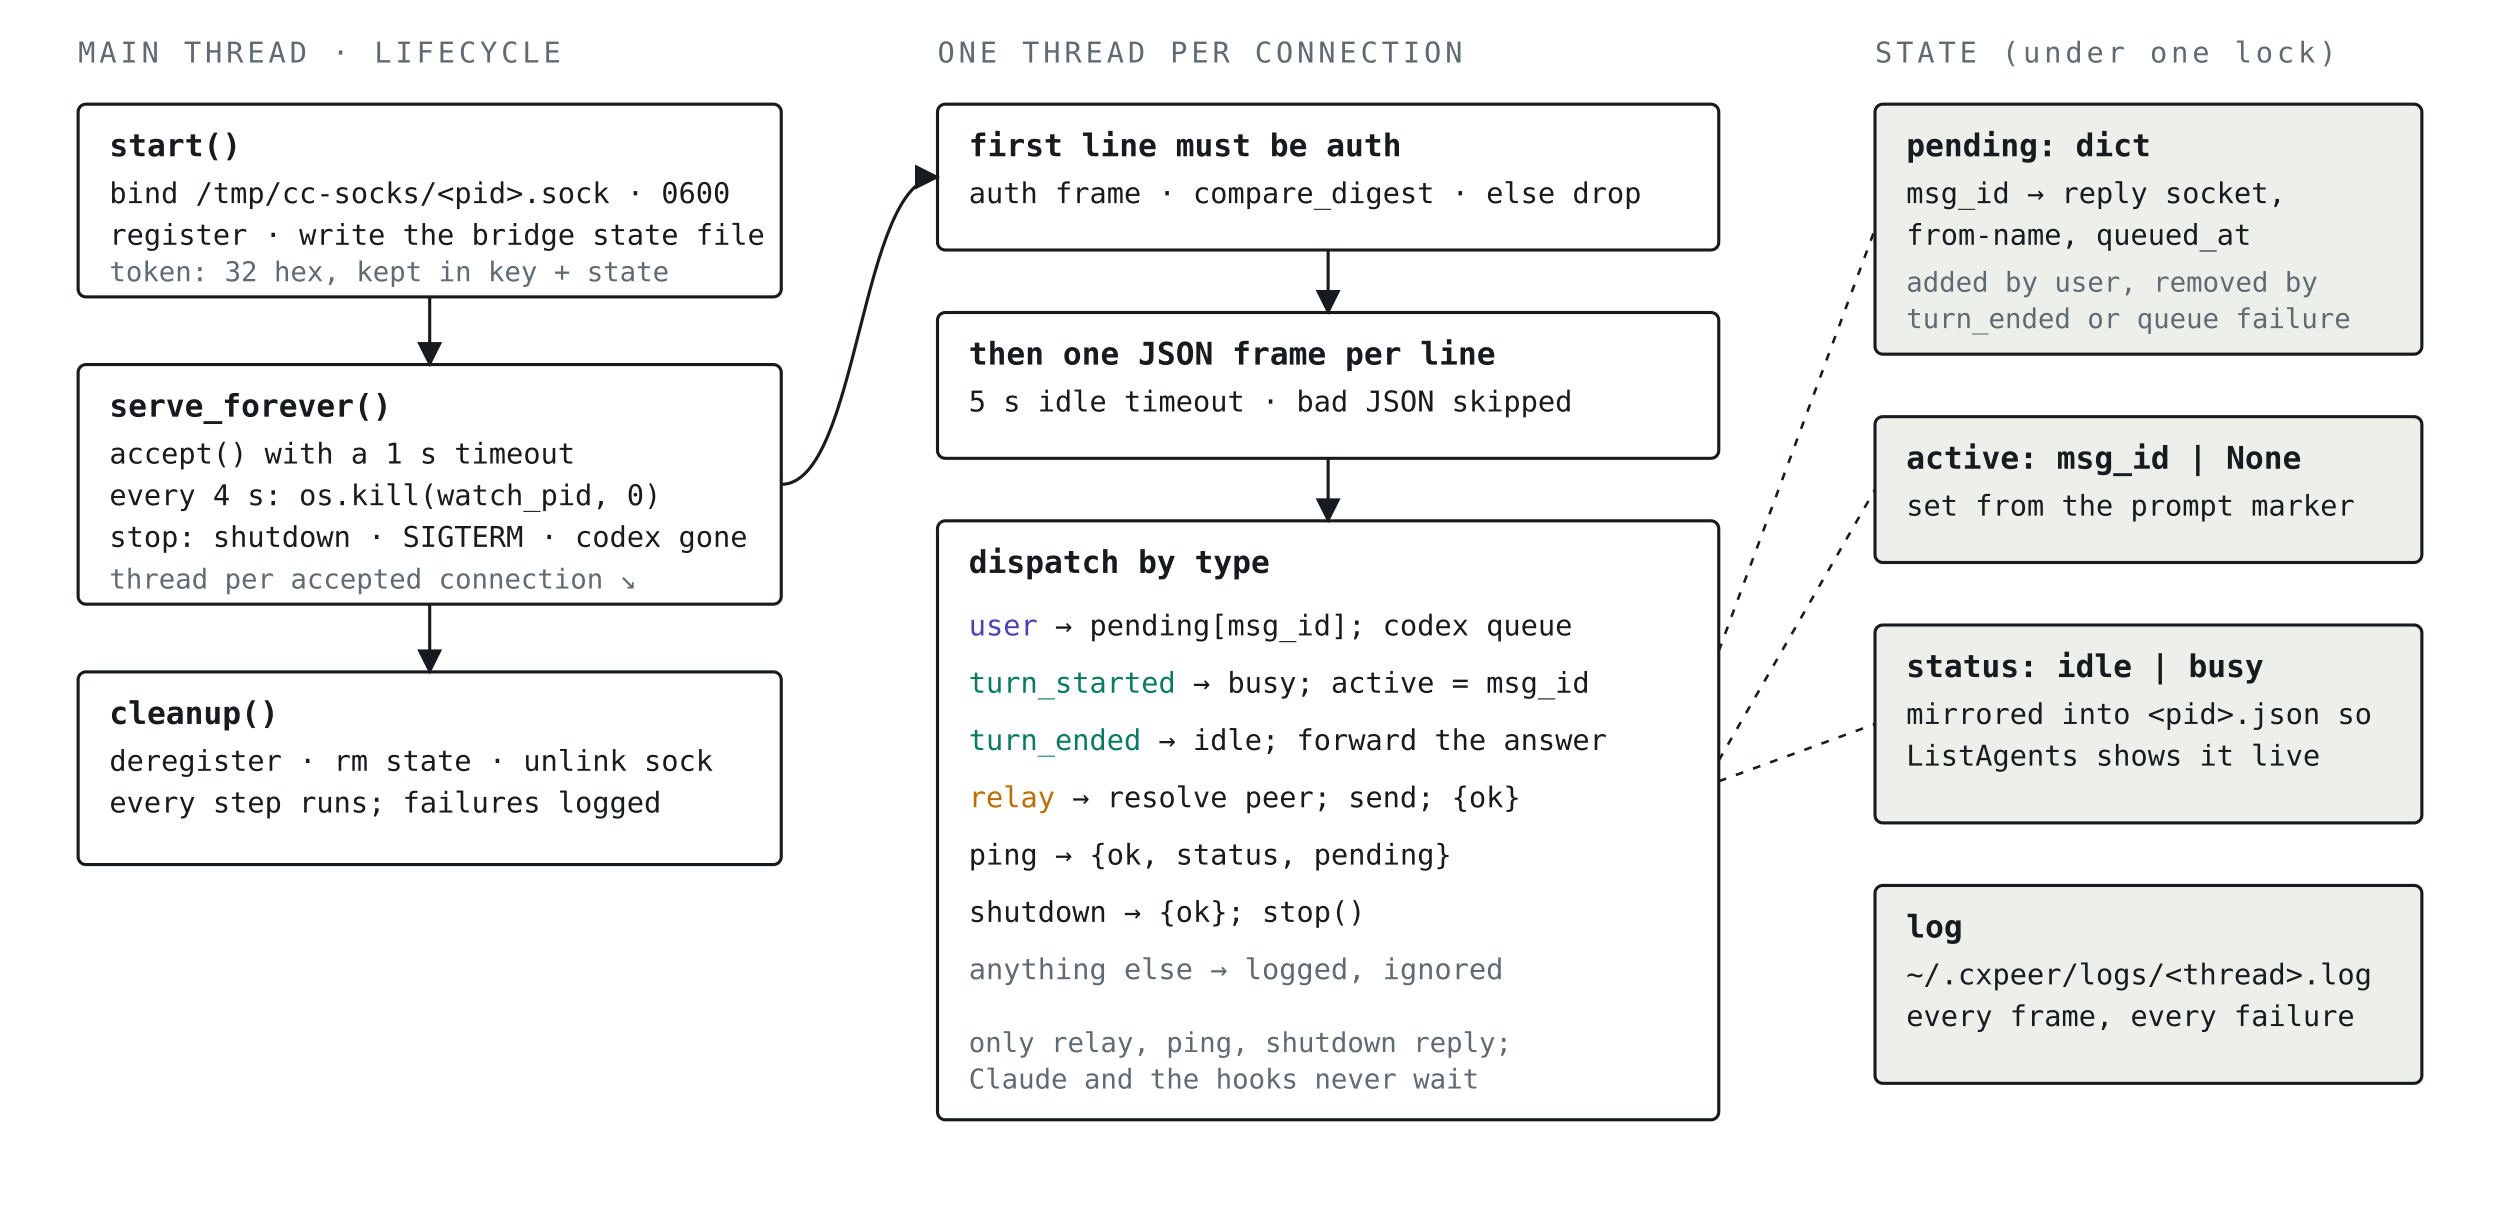
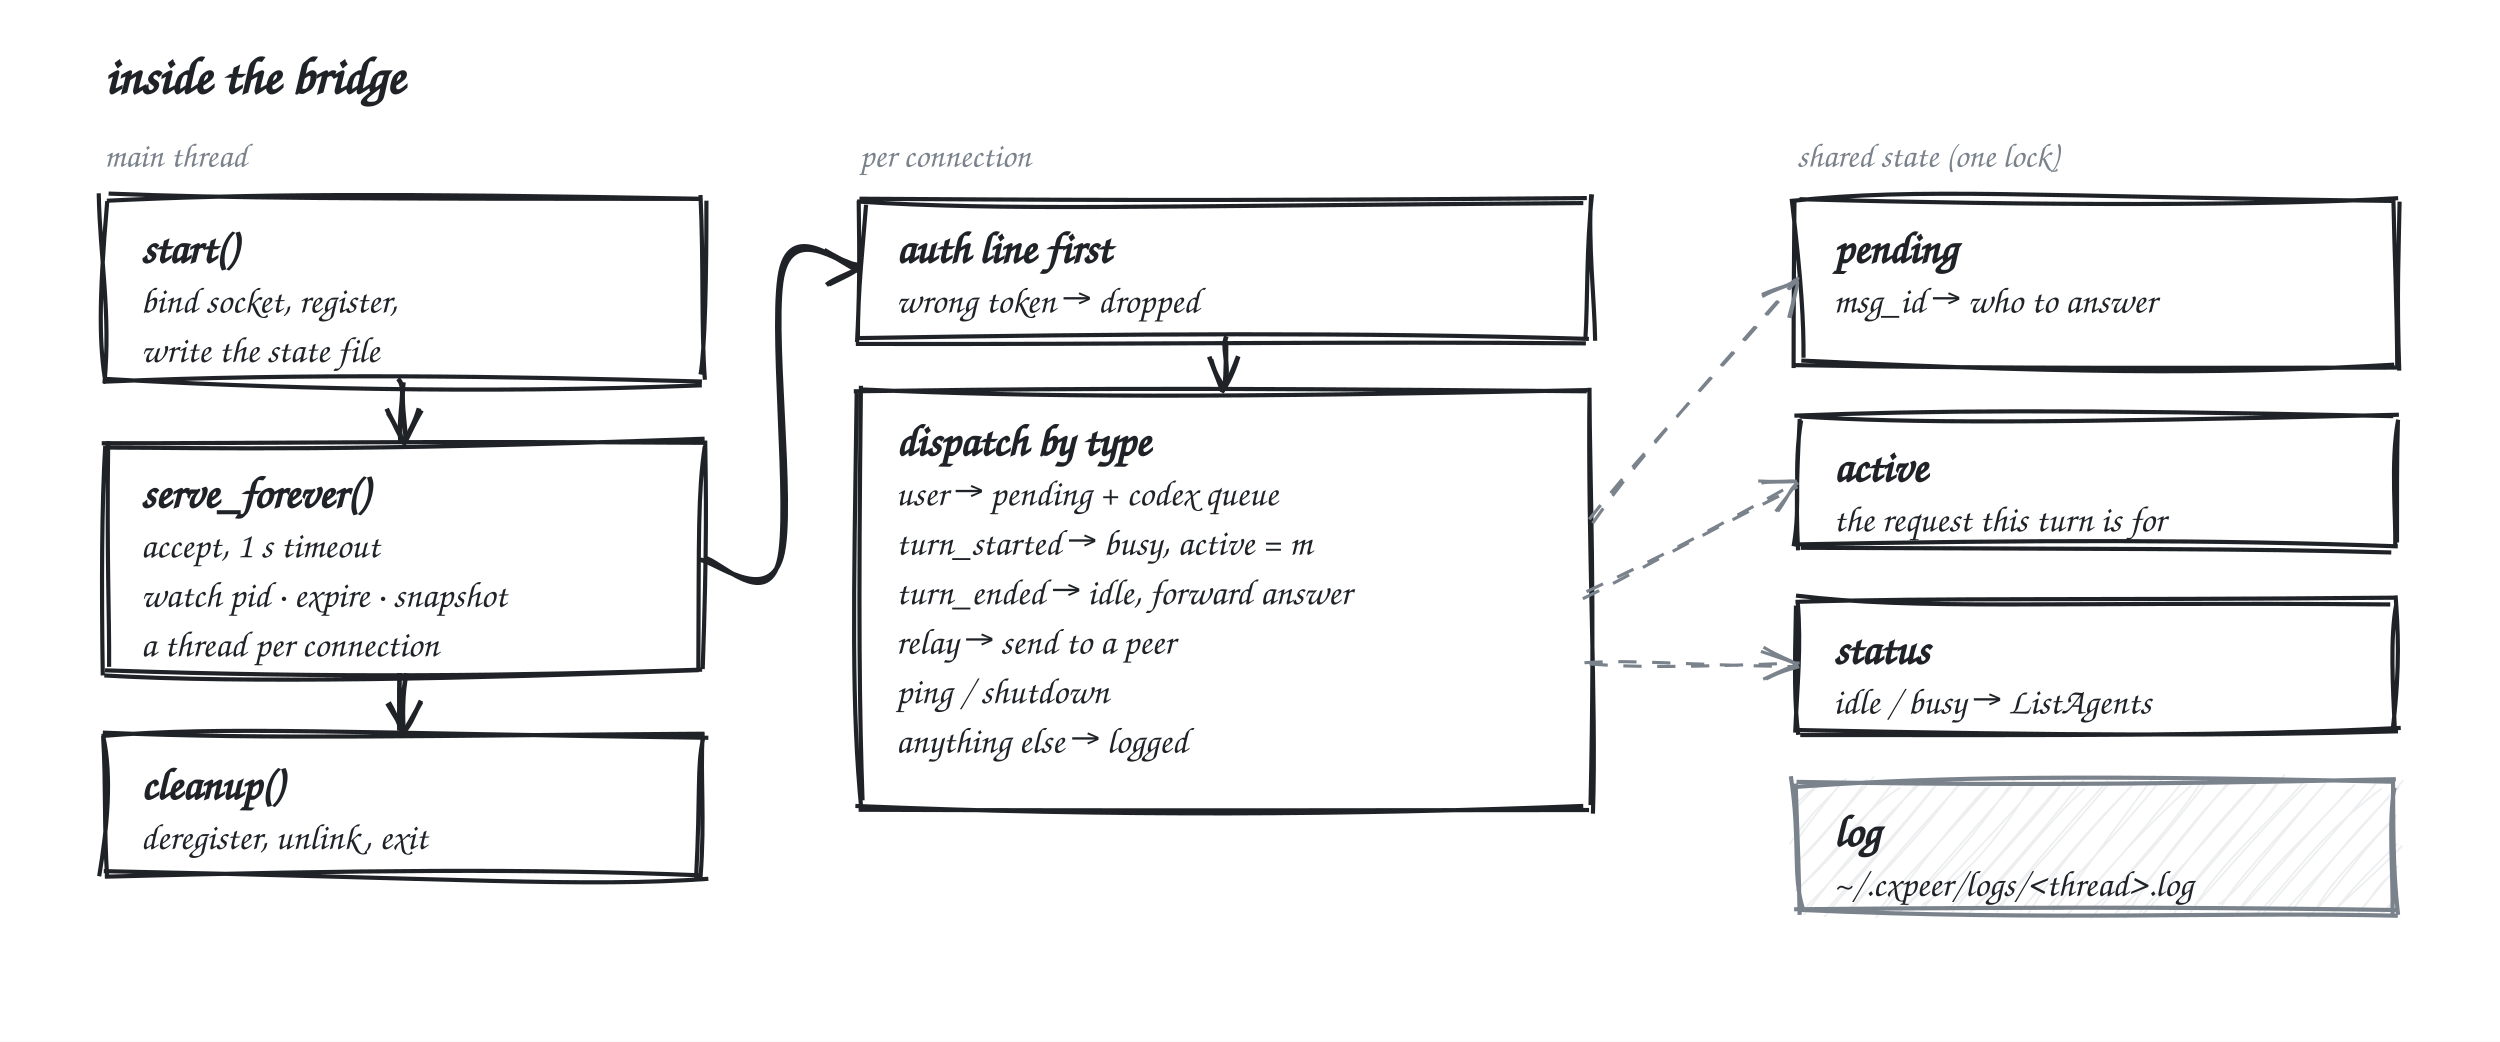
- <svg xmlns="http://www.w3.org/2000/svg" width="960" height="470" color="#171B1F" viewBox="0 0 960 470" role="img" aria-label="Bridge internals: the lifecycle thread binds the socket, registers, and runs the accept loop; each connection gets a thread that checks the auth line and dispatches frames to handlers; handlers read and write the pending table, the active pointer, and the registry status.">
-   <defs>
-     <marker id="ba" viewBox="0 0 10 10" refX="9" refY="5" markerWidth="8" markerHeight="8" orient="auto-start-reverse">
-       <path d="M0 0L10 5L0 10z" fill="currentColor" />
-     </marker>
-     <marker id="bx" viewBox="0 0 10 10" refX="9" refY="5" markerWidth="8" markerHeight="8" orient="auto-start-reverse">
-       <path d="M0 0L10 5L0 10z" fill="#0B7A63" />
-     </marker>
-     <marker id="bf" viewBox="0 0 10 10" refX="9" refY="5" markerWidth="8" markerHeight="8" orient="auto-start-reverse">
-       <path d="M0 0L10 5L0 10z" fill="#B86E00" />
-     </marker>
-   </defs>
-   <rect x="0" y="0" width="960" height="470" fill="#FFFFFF" />
-   <g font-family="JetBrains Mono, SFMono-Regular, Menlo, Consolas, monospace" font-size="12" fill="currentColor">
-     <text x="30" y="24" font-size="11" letter-spacing="1.5" fill="#5F6A73">MAIN THREAD · LIFECYCLE</text>
-     <text x="360" y="24" font-size="11" letter-spacing="1.5" fill="#5F6A73">ONE THREAD PER CONNECTION</text>
-     <text x="720" y="24" font-size="11" letter-spacing="1.5" fill="#5F6A73">STATE (under one lock)</text>
-     <g stroke="currentColor" stroke-width="1.2" fill="#FFFFFF">
-       <rect x="30" y="40" width="270" height="74" rx="3" />
-       <rect x="30" y="140" width="270" height="92" rx="3" />
-       <rect x="30" y="258" width="270" height="74" rx="3" />
-     </g>
-     <text x="42" y="60" font-weight="600">start()</text>
-     <text x="42" y="78" font-size="11">bind /tmp/cc-socks/&lt;pid&gt;.sock · 0600</text>
-     <text x="42" y="94" font-size="11">register · write the bridge state file</text>
-     <text x="42" y="108" font-size="10.5" fill="#5F6A73">token: 32 hex, kept in key + state</text>
-     <text x="42" y="160" font-weight="600">serve_forever()</text>
-     <text x="42" y="178" font-size="11">accept() with a 1 s timeout</text>
-     <text x="42" y="194" font-size="11">every 4 s: os.kill(watch_pid, 0)</text>
-     <text x="42" y="210" font-size="11">stop: shutdown · SIGTERM · codex gone</text>
-     <text x="42" y="226" font-size="10.5" fill="#5F6A73">thread per accepted connection ↘</text>
-     <text x="42" y="278" font-weight="600">cleanup()</text>
-     <text x="42" y="296" font-size="11">deregister · rm state · unlink sock</text>
-     <text x="42" y="312" font-size="11">every step runs; failures logged</text>
-     <path d="M165 114 L165 140" stroke="currentColor" stroke-width="1.2" marker-end="url(#ba)" fill="none" />
-     <path d="M165 232 L165 258" stroke="currentColor" stroke-width="1.2" marker-end="url(#ba)" fill="none" />
-     <g stroke="currentColor" stroke-width="1.2" fill="#FFFFFF">
-       <rect x="360" y="40" width="300" height="56" rx="3" />
-       <rect x="360" y="120" width="300" height="56" rx="3" />
-       <rect x="360" y="200" width="300" height="230" rx="3" />
-     </g>
-     <text x="372" y="60" font-weight="600">first line must be auth</text>
-     <text x="372" y="78" font-size="11">auth frame · compare_digest · else drop</text>
-     <text x="372" y="140" font-weight="600">then one JSON frame per line</text>
-     <text x="372" y="158" font-size="11">5 s idle timeout · bad JSON skipped</text>
-     <text x="372" y="220" font-weight="600">dispatch by type</text>
-     <text x="372" y="244" font-size="11">
-       <tspan fill="#4A43B5">user</tspan> → pending[msg_id]; codex queue</text>
-     <text x="372" y="266" font-size="11">
-       <tspan fill="#0B7A63">turn_started</tspan> → busy; active = msg_id</text>
-     <text x="372" y="288" font-size="11">
-       <tspan fill="#0B7A63">turn_ended</tspan> → idle; forward the answer</text>
-     <text x="372" y="310" font-size="11">
-       <tspan fill="#B86E00">relay</tspan> → resolve peer; send; {ok}</text>
-     <text x="372" y="332" font-size="11">ping → {ok, status, pending}</text>
-     <text x="372" y="354" font-size="11">shutdown → {ok}; stop()</text>
-     <text x="372" y="376" font-size="11" fill="#5F6A73">anything else → logged, ignored</text>
-     <text x="372" y="404" font-size="10.5" fill="#5F6A73">only relay, ping, shutdown reply;</text>
-     <text x="372" y="418" font-size="10.5" fill="#5F6A73">Claude and the hooks never wait</text>
-     <path d="M510 96 L510 120" stroke="currentColor" stroke-width="1.2" marker-end="url(#ba)" fill="none" />
-     <path d="M510 176 L510 200" stroke="currentColor" stroke-width="1.2" marker-end="url(#ba)" fill="none" />
-     <path d="M300 186 C 330 186, 330 68, 360 68" stroke="currentColor" stroke-width="1.2" marker-end="url(#ba)" fill="none" />
-     <g stroke="currentColor" stroke-width="1.2" fill="#EDF0EA">
-       <rect x="720" y="40" width="210" height="96" rx="3" />
-       <rect x="720" y="160" width="210" height="56" rx="3" />
-       <rect x="720" y="240" width="210" height="76" rx="3" />
-       <rect x="720" y="340" width="210" height="76" rx="3" />
-     </g>
-     <text x="732" y="60" font-weight="600">pending: dict</text>
-     <text x="732" y="78" font-size="11">msg_id → reply socket,</text>
-     <text x="732" y="94" font-size="11">          from-name, queued_at</text>
-     <text x="732" y="112" font-size="10.5" fill="#5F6A73">added by user, removed by</text>
-     <text x="732" y="126" font-size="10.5" fill="#5F6A73">turn_ended or queue failure</text>
-     <text x="732" y="180" font-weight="600">active: msg_id | None</text>
-     <text x="732" y="198" font-size="11">set from the prompt marker</text>
-     <text x="732" y="260" font-weight="600">status: idle | busy</text>
-     <text x="732" y="278" font-size="11">mirrored into &lt;pid&gt;.json so</text>
-     <text x="732" y="294" font-size="11">ListAgents shows it live</text>
-     <text x="732" y="360" font-weight="600">log</text>
-     <text x="732" y="378" font-size="11">~/.cxpeer/logs/&lt;thread&gt;.log</text>
-     <text x="732" y="394" font-size="11">every frame, every failure</text>
-     <path d="M660 250 L720 88" stroke="currentColor" stroke-width="1" stroke-dasharray="3 4" fill="none" />
-     <path d="M660 292 L720 188" stroke="currentColor" stroke-width="1" stroke-dasharray="3 4" fill="none" />
-     <path d="M660 300 L720 278" stroke="currentColor" stroke-width="1" stroke-dasharray="3 4" fill="none" />
+ <svg xmlns="http://www.w3.org/2000/svg" viewBox="0 0 960 400" width="960" height="400">
+   <rect x="0" y="0" width="960" height="400" fill="#fff" />
+   <text x="40" y="36" font-size="20" font-weight="700" fill="#1f2328" text-anchor="start" font-family="Kalam, cursive">inside the bridge</text>
+   <text x="40" y="64" font-size="13" font-weight="400" fill="#7a828c" text-anchor="start" font-family="Kalam, cursive">main thread</text>
+   <g>
+     <path d="M41.702 74.337 C86.586 76.13, 134.211 76.337, 269.132 76.376 M41.029 77.084 C95.013 74.467, 149.171 74.15, 269.543 76.334 M271.265 77.059 C271.297 105.623, 270.746 133.685, 269.014 143.812 M268.984 74.891 C270.243 101.419, 269.205 125.75, 270.666 145.825 M269.501 147.966 C183.557 151.371, 100.459 149.016, 40.239 145.478 M269.551 146.499 C191.791 144.437, 116.781 143.264, 40.391 146.548 M40.103 147.265 C42.637 120.02, 38.358 99.086, 37.914 74.226 M40.557 147.373 C38.276 133.029, 37.669 117.932, 41.187 77.216" stroke="#1f2328" stroke-width="1.6" fill="none" />
+   </g>
+   <text x="54" y="101" font-size="17" font-weight="700" fill="#1f2328" text-anchor="start" font-family="Kalam, cursive">start()</text>
+   <text x="54" y="120" font-size="14" font-weight="400" fill="#1f2328" text-anchor="start" font-family="Kalam, cursive">bind socket, register,</text>
+   <text x="54" y="139" font-size="14" font-weight="400" fill="#1f2328" text-anchor="start" font-family="Kalam, cursive">write the state file</text>
+   <g>
+     <path d="M40.342 171.864 C83.826 171.971, 131.166 173.495, 270.567 168.463 M39.067 170.208 C99.257 170.267, 157.906 169.272, 270.042 170.04 M270.617 171.41 C267.996 189.551, 268.413 204.6, 268.161 257.395 M270.801 169.172 C271.111 190.376, 271.507 207.911, 269.836 256.918 M268.374 257.332 C178.799 260.723, 93.626 262.481, 40.045 259.378 M269.618 257.138 C198.416 259.526, 127.618 260.41, 40.318 257.408 M41.894 256.071 C42.047 236.253, 40.942 215.683, 41.542 169.338 M39.462 259.37 C38.954 224.677, 39.056 193.997, 40.404 171.199" stroke="#1f2328" stroke-width="1.6" fill="none" />
+   </g>
+   <text x="54" y="195" font-size="17" font-weight="700" fill="#1f2328" text-anchor="start" font-family="Kalam, cursive">serve_forever()</text>
+   <text x="54" y="214" font-size="14" font-weight="400" fill="#1f2328" text-anchor="start" font-family="Kalam, cursive">accept, 1 s timeout</text>
+   <text x="54" y="233" font-size="14" font-weight="400" fill="#1f2328" text-anchor="start" font-family="Kalam, cursive">watch pid · expire · snapshot</text>
+   <text x="54" y="252" font-size="14" font-weight="400" fill="#1f2328" text-anchor="start" font-family="Kalam, cursive">a thread per connection</text>
+   <g>
+     <path d="M38.982 282.631 C85.827 278.697, 132.882 281.537, 272.003 283.309 M39.485 281.333 C103.5 284.067, 166.641 282.395, 270.542 281.746 M269.968 283.76 C267.598 294.277, 268.984 304.711, 267.308 336.978 M269.818 281.453 C268.896 298.76, 270.724 313.725, 269.005 336.811 M272.007 337.458 C224.8 340.835, 174.033 337.187, 39.85 334.518 M269.685 336.156 C205.042 333.5, 138.456 334.06, 40.246 336.647 M38.085 336.477 C41.102 318.443, 43.171 298.196, 39.571 282.449 M41.167 337.368 C39.883 317.534, 40.693 300.883, 39.621 283.182" stroke="#1f2328" stroke-width="1.6" fill="none" />
+   </g>
+   <text x="54" y="307" font-size="17" font-weight="700" fill="#1f2328" text-anchor="start" font-family="Kalam, cursive">cleanup()</text>
+   <text x="54" y="326" font-size="14" font-weight="400" fill="#1f2328" text-anchor="start" font-family="Kalam, cursive">deregister, unlink, exit</text>
+   <g>
+     <path d="M152.802 145.444 C156.512 148.914, 152.811 157.558, 153.779 169.442 M154.911 146.775 C154.016 153.605, 155.179 160.806, 155.962 169.493" stroke="#1f2328" stroke-width="1.8" fill="none" />
+   </g>
+   <g>
+     <path d="M155.541 169.029 C153.334 168.336, 152.367 163.67, 148.986 158.574 M155.17 169.98 C153.362 166.116, 150.6 161.732, 148.481 156.941" stroke="#1f2328" stroke-width="1.8" fill="none" />
+   </g>
+   <g>
+     <path d="M154.821 170.896 C156.804 167.848, 158.116 163.879, 161.895 157.561 M155.391 169.517 C157.169 165.708, 159.465 161.956, 160.894 156.785" stroke="#1f2328" stroke-width="1.8" fill="none" />
+   </g>
+   <g>
+     <path d="M153.431 258.425 C153.392 262.553, 153.297 266.05, 153.36 280.537 M156.07 258.548 C154.449 266.528, 154.447 275.586, 155.147 282.878" stroke="#1f2328" stroke-width="1.8" fill="none" />
+   </g>
+   <g>
+     <path d="M155.901 281.59 C153.932 278.842, 152.511 276.268, 148.746 270.056 M154.574 281.851 C153.138 276.972, 150.579 271.964, 149.274 269.733" stroke="#1f2328" stroke-width="1.8" fill="none" />
+   </g>
+   <g>
+     <path d="M155.181 280.938 C157.402 278.288, 158.26 276.411, 161.655 269.043 M154.795 281.387 C156.508 279.054, 157.311 277.201, 161.687 269.578" stroke="#1f2328" stroke-width="1.8" fill="none" />
+   </g>
+   <text x="330" y="64" font-size="13" font-weight="400" fill="#7a828c" text-anchor="start" font-family="Kalam, cursive">per connection</text>
+   <g>
+     <path d="M329.083 77.371 C385.601 81.055, 440.76 79.052, 607.991 77.982 M330.029 76.313 C393.344 76.649, 457.922 77.3, 609.348 76.06 M611.028 74.616 C609.739 92.95, 612.302 115.463, 612.535 130.858 M611.335 74.62 C609.085 95.584, 609.744 115.1, 608.793 130.063 M608.987 131.858 C520.741 131.071, 434.82 132.283, 328.636 132.071 M610.141 130.135 C520.077 127.52, 432.765 128.132, 329.763 129.825 M329.423 130.519 C329.378 111.051, 331.27 95.932, 332.57 78.63 M329.103 131.35 C329.962 115.022, 330.132 101.651, 329.741 77.065" stroke="#1f2328" stroke-width="1.6" fill="none" />
+   </g>
+   <text x="344" y="101" font-size="17" font-weight="700" fill="#1f2328" text-anchor="start" font-family="Kalam, cursive">auth line first</text>
+   <text x="344" y="120" font-size="14" font-weight="400" fill="#1f2328" text-anchor="start" font-family="Kalam, cursive">wrong token → dropped</text>
+   <g>
+     <path d="M327.856 150.259 C387.406 149.459, 442.308 148.643, 609.286 150.257 M330.406 149.524 C398.721 152.67, 468.899 152.709, 609.798 149.795 M610.379 148.967 C609.593 211.377, 613.124 269.776, 611.682 312.441 M610.352 148.901 C610.494 187.722, 612.586 226.422, 610.762 309.156 M607.97 309.482 C519.605 312.968, 426.383 313.597, 328.46 309.491 M610.202 311.054 C527.8 311.083, 446.035 311.405, 329.697 310.943 M331.214 307.325 C330.078 274.186, 329.545 238.333, 330.599 148.141 M330.808 311.348 C326.915 272.12, 327.793 232.216, 328.958 151.048" stroke="#1f2328" stroke-width="1.6" fill="none" />
+   </g>
+   <text x="344" y="175" font-size="17" font-weight="700" fill="#1f2328" text-anchor="start" font-family="Kalam, cursive">dispatch by type</text>
+   <text x="344" y="194" font-size="14" font-weight="400" fill="#1f2328" text-anchor="start" font-family="Kalam, cursive">user → pending + codex queue</text>
+   <text x="344" y="213" font-size="14" font-weight="400" fill="#1f2328" text-anchor="start" font-family="Kalam, cursive">turn_started → busy, active = m</text>
+   <text x="344" y="232" font-size="14" font-weight="400" fill="#1f2328" text-anchor="start" font-family="Kalam, cursive">turn_ended → idle, forward answer</text>
+   <text x="344" y="251" font-size="14" font-weight="400" fill="#1f2328" text-anchor="start" font-family="Kalam, cursive">relay → send to a peer</text>
+   <text x="344" y="270" font-size="14" font-weight="400" fill="#1f2328" text-anchor="start" font-family="Kalam, cursive">ping / shutdown</text>
+   <text x="344" y="289" font-size="14" font-weight="400" fill="#1f2328" text-anchor="start" font-family="Kalam, cursive">anything else → logged</text>
+   <g>
+     <path d="M470.946 129.126 C469.025 133.551, 472.008 137.934, 470.595 148.495 M470.802 130.903 C470.73 136.386, 470.986 141.195, 470.255 149.518" stroke="#1f2328" stroke-width="1.8" fill="none" />
+   </g>
+   <g>
+     <path d="M469.822 148.847 C469.088 146.726, 466.909 145.118, 465.026 138.031 M469.421 150.054 C468.214 146.775, 466.37 142.409, 464.336 136.955" stroke="#1f2328" stroke-width="1.8" fill="none" />
+   </g>
+   <g>
+     <path d="M469.102 150.714 C470.265 148.691, 472.886 145.259, 475.415 137.019 M469.642 149.591 C471.667 146.427, 473.266 142.693, 475.489 136.799" stroke="#1f2328" stroke-width="1.8" fill="none" />
+   </g>
+   <g>
+     <path d="M268.747 214.961 C273.981 215.129, 294.736 232.441, 300.065 214.004 C305.395 195.567, 295.652 122.823, 300.724 104.34 C305.797 85.857, 325.419 103.255, 330.5 103.107 M270.551 214.296 C275.732 214.781, 294.088 234.373, 299.038 215.728 C303.987 197.082, 294.915 120.978, 300.248 102.423 C305.582 83.868, 326.048 104.116, 331.041 104.4" stroke="#1f2328" stroke-width="1.8" fill="none" />
+   </g>
+   <g>
+     <path d="M330.182 102.408 C328.507 104.399, 324.565 106.102, 318.247 109.201 M330.085 102.924 C325.737 105.281, 320.515 106.927, 317.33 109.435" stroke="#1f2328" stroke-width="1.8" fill="none" />
+   </g>
+   <g>
+     <path d="M329.462 101.756 C327.099 101.35, 325.526 101.319, 316.487 96.039 M330.306 102.461 C325.175 100.655, 320.72 98.758, 317.594 97.131" stroke="#1f2328" stroke-width="1.8" fill="none" />
+   </g>
+   <text x="690" y="64" font-size="13" font-weight="400" fill="#7a828c" text-anchor="start" font-family="Kalam, cursive">shared state  (one lock)</text>
+   <g>
+     <path d="M687.624 77.177 C737.275 71.897, 780.055 75.451, 919.737 77.173 M690.996 76.486 C780.679 78.987, 872.321 79.046, 920.892 76.094 M921.439 77.422 C921.161 95.19, 920.269 113.209, 921.309 142.321 M919.069 76.868 C919.471 97.449, 920.394 116.001, 920.55 141.208 M919.379 140.028 C863.703 143.196, 808.781 144.126, 691.691 138.455 M920.695 141.161 C845.765 141.189, 769.396 141.664, 689.156 140.204 M692.552 137.366 C692.613 124.125, 691.902 109.131, 687.999 76.322 M688.744 141.33 C688.727 116.296, 688.964 90.362, 689.077 76.931" stroke="#1f2328" stroke-width="1.6" fill="none" />
+   </g>
+   <text x="704" y="101" font-size="17" font-weight="700" fill="#1f2328" text-anchor="start" font-family="Kalam, cursive">pending</text>
+   <text x="704" y="120" font-size="14" font-weight="400" fill="#1f2328" text-anchor="start" font-family="Kalam, cursive">msg_id → who to answer</text>
+   <g>
+     <path d="M691.024 159.944 C734.515 162.498, 781.77 162.609, 921.173 159.26 M689.035 159.611 C741.303 157.672, 791.436 157.052, 919.011 159.8 M920.79 161.773 C920.371 174.927, 920.447 191.341, 920.456 208.304 M920.886 161.149 C917.834 177.853, 920.189 199.457, 919.719 210.301 M918.252 212.154 C863.705 210.548, 801.948 210.831, 691.496 210.354 M920.762 209.8 C850.011 207.163, 780.233 207.314, 689.083 209.064 M688.743 209.772 C691.655 193.674, 688.518 179.961, 691.627 161.433 M690.449 211.328 C689.449 191.189, 690.394 174.918, 691.094 160.914" stroke="#1f2328" stroke-width="1.6" fill="none" />
+   </g>
+   <text x="704" y="185" font-size="17" font-weight="700" fill="#1f2328" text-anchor="start" font-family="Kalam, cursive">active</text>
+   <text x="704" y="204" font-size="14" font-weight="400" fill="#1f2328" text-anchor="start" font-family="Kalam, cursive">the request this turn is for</text>
+   <g>
+     <path d="M689.664 228.711 C736.516 234.34, 783.486 231.008, 917.849 232.106 M689.453 231.116 C745.547 229.472, 800.17 230.554, 919.511 229.506 M920.142 232.124 C917.779 244.724, 918.824 263.594, 919.603 279.887 M919.902 228.63 C920.769 241.469, 921.758 254.934, 918.889 279.394 M921.885 279.52 C858.946 282.66, 795.116 282.297, 691.301 282.254 M920.83 280.819 C856.636 282.632, 793.451 282.46, 689.011 280.304 M690.535 282.178 C689.05 269.994, 689.087 258.732, 689.656 232.545 M689.354 281.325 C690.113 263.485, 691.767 248.681, 690.311 230.897" stroke="#1f2328" stroke-width="1.6" fill="none" />
+   </g>
+   <text x="704" y="255" font-size="17" font-weight="700" fill="#1f2328" text-anchor="start" font-family="Kalam, cursive">status</text>
+   <text x="704" y="274" font-size="14" font-weight="400" fill="#1f2328" text-anchor="start" font-family="Kalam, cursive">idle / busy → ListAgents</text>
+   <g>
+     <path d="M689.824 300.202 C689.824 300.202, 689.824 300.202, 689.824 300.202 M689.824 300.202 C689.824 300.202, 689.824 300.202, 689.824 300.202 M688.65 309.187 C691.575 307.37, 697.059 300.928, 700.18 301.059 M689.1 310.303 C691.317 309.374, 693.091 305.958, 698.94 301.1 M687.228 324.148 C695.992 310.994, 702.081 306.968, 709.016 298.866 M690.352 322.432 C693.25 317.825, 697.293 312.648, 707.957 299.431 M689.623 330.909 C697.288 325.654, 702.626 316.741, 719.71 298.189 M689.42 332.007 C701.46 318.937, 710.504 308.638, 717.042 299.191 M691.196 340.33 C702.873 330.087, 714.785 311.3, 729.616 302.485 M689.488 342.058 C698.978 334.044, 708.69 323.291, 727.438 300.094 M691.066 350.936 C707.881 333.413, 726.456 313.429, 737.921 298.652 M692.597 351.471 C702.677 338.997, 711.719 325.4, 737.741 300.542 M700.517 352.083 C712.37 337.435, 720.599 330.469, 745.347 299.142 M700.591 350.183 C718.902 330.347, 734.715 312.141, 745.21 299.127 M710.624 348.307 C722.254 335.74, 735.428 323.47, 753.843 298.776 M710.086 350.492 C721.728 335.498, 734.533 320.972, 754.606 298.994 M720.209 352.508 C733.618 339.041, 739.151 328.193, 762.824 302.302 M721.565 349.393 C730.489 337.703, 740.409 329.026, 765.374 300.354 M728.49 351.277 C744.907 336.084, 758.27 320.967, 773.807 298.76 M731.379 348.466 C740.671 338.406, 753.223 323.626, 774.223 300.01 M738.056 347.534 C752.155 338.554, 765.056 325.783, 781.049 300.243 M738.259 348.868 C755.552 329.46, 773.455 312.122, 781.906 300.671 M748.48 351.907 C763.883 331.596, 780.287 316.572, 792.987 299.46 M747.477 349.665 C759.867 338.438, 771.125 324.112, 793.004 299.274 M756.014 350.739 C772.092 336.048, 784.829 316.833, 800.47 302.899 M757.28 349.401 C774.132 331.044, 788.999 313.402, 800.307 299.1 M766.622 350.451 C774.856 339.211, 784.594 327.732, 809.402 299.587 M765.675 349.815 C775.937 339.114, 787.121 327.762, 809.792 300.893 M778.225 351.907 C792.506 328.124, 807.711 313.936, 820.176 299.858 M775.808 349.76 C789.993 333.547, 802.835 317.381, 819.409 300.981 M788.131 349.973 C795.783 340.988, 802.849 330.673, 827.369 297.754 M785.943 348.921 C795.319 337.934, 806.305 328.044, 830.713 298.438 M792.078 352.682 C804.405 341.605, 810.435 330.12, 841.357 301.612 M794.849 350.136 C813.365 330.733, 829.849 310.167, 839.026 299.024 M802.866 352.794 C821.291 330.075, 836.211 315.155, 846.483 298.294 M802.977 349.11 C816.039 338.179, 827.601 325.807, 848.352 298.971 M815.801 352.562 C828.48 331.798, 844.553 312.449, 856.278 300.572 M812.24 350.74 C825.603 339.15, 834.298 325.784, 855.934 300.124 M821.729 352.092 C832.763 342.122, 838.439 329.275, 868.349 298.333 M821.6 350.43 C840.316 330.584, 856.274 311.739, 866.692 300.306 M834.727 350.949 C845.049 331.648, 861.906 318.396, 877.418 297.342 M833.099 349.653 C847.68 333.514, 861.979 317.548, 874.803 299.834 M840.922 350.744 C852.596 331.441, 866.536 320.923, 885.56 299.206 M842.022 348.695 C857.47 331.409, 872.492 313.815, 885.885 301.039 M851.861 347.362 C860.415 341.41, 866.804 330.862, 892.84 300.936 M851.807 350.04 C858.86 337.743, 870.289 326.526, 892.977 300.784 M858.925 350.349 C873.838 330.193, 894.185 313.585, 901.953 302.908 M858.611 351.108 C873.779 334.517, 887.503 318.251, 904.316 301.184 M866.622 350.916 C879.804 338.472, 887.995 322.887, 914.455 302.826 M868.539 351.423 C882.609 334.362, 895.866 320.591, 913.726 299.324 M877.626 349.5 C885.807 341.031, 898.102 327.693, 922.897 299.595 M879.232 350.728 C894.048 331.513, 909.882 312.869, 921.482 302.288 M886.214 352.533 C898.147 340.94, 906.667 325.963, 919.918 314.213 M888.043 351.304 C893.724 340.819, 900.687 333.39, 920.355 313.004 M896.904 349.597 C899.566 345.815, 908.182 339.396, 922.571 324.687 M896.022 350.49 C901.906 342.674, 908.5 336.004, 920.676 323.923 M906.688 349.394 C911.726 343.742, 912.403 340.088, 918.249 336.062 M904.895 351.402 C910.019 345.158, 913.188 341.461, 920.813 332.399 M914.11 350.738 C917.541 349.934, 918.119 347.396, 921.067 344.885 M915.296 350.159 C916.946 349.178, 917.81 346.383, 920.436 344.655" stroke="#eceef0" stroke-width="0.7" fill="none" />
+     <path d="M688.305 302.238 C733.756 299.065, 780.441 297.05, 919.284 300.193 M689.871 300.241 C749.79 301.272, 811.285 301.677, 920.01 299.211 M919.493 302.475 C917.007 314.522, 919.02 335.847, 918.75 351.47 M918.919 298.912 C919.085 315.084, 918.706 333.212, 920.858 351.287 M920.758 351.646 C854.188 350.013, 788.283 353.762, 691.107 349.394 M920.897 349.458 C860.882 348.605, 804.288 348.111, 688.938 349.164 M692.326 348.984 C688.264 336.314, 691.477 323.103, 687.684 298.056 M691.059 351.323 C690.777 335.781, 690.339 322.443, 689.528 300.881" stroke="#7a828c" stroke-width="1.6" fill="none" />
+   </g>
+   <text x="704" y="325" font-size="17" font-weight="700" fill="#1f2328" text-anchor="start" font-family="Kalam, cursive">log</text>
+   <text x="704" y="344" font-size="14" font-weight="400" fill="#1f2328" text-anchor="start" font-family="Kalam, cursive">~/.cxpeer/logs/&lt;thread&gt;.log</text>
+   <g>
+     <path d="M611.576 200.929 C625.309 181.184, 641.659 162.125, 690.665 106.41 M610.267 199.414 C631.938 172.165, 655.371 148.053, 690.471 106.999" stroke="#7a828c" stroke-width="1.2" fill="none" stroke-dasharray="7 6" />
+   </g>
+   <g>
+     <path d="M690.183 107.879 C690.248 109.708, 689.551 112.738, 687.448 122.101 M690.374 108.461 C689.248 112.659, 688.343 116.269, 686.841 122.035" stroke="#7a828c" stroke-width="1.2" fill="none" />
+   </g>
+   <g>
+     <path d="M689.463 107.226 C686.916 110.07, 684.233 109.682, 676.521 113.116 M690.596 107.998 C685.733 110.186, 681.538 111.127, 676.678 113.908" stroke="#7a828c" stroke-width="1.2" fill="none" />
+   </g>
+   <g>
+     <path d="M607.805 229.91 C626.452 220.974, 642.01 210.973, 690.247 186.905 M609.226 227.187 C637.099 214.376, 664.492 199.509, 689.656 185.383" stroke="#7a828c" stroke-width="1.2" fill="none" stroke-dasharray="7 6" />
+   </g>
+   <g>
+     <path d="M690.543 185.441 C687.31 187.209, 687.771 189.374, 682.667 196.4 M689.778 185.331 C687.561 189.399, 684.077 193.253, 681.833 196.386" stroke="#7a828c" stroke-width="1.2" fill="none" />
+   </g>
+   <g>
+     <path d="M689.823 184.788 C687.303 184.455, 683.94 185.175, 675.155 184.687 M690 184.868 C684.706 185.306, 678.582 184.87, 676.345 185.529" stroke="#7a828c" stroke-width="1.2" fill="none" />
+   </g>
+   <g>
+     <path d="M608.434 254.49 C628.054 253.204, 642.82 255.262, 689.828 256 M610.386 254.96 C626.575 256.225, 644.127 256.401, 691.04 254.568" stroke="#7a828c" stroke-width="1.2" fill="none" stroke-dasharray="7 6" />
+   </g>
+   <g>
+     <path d="M690.903 256.003 C687.174 257.096, 683.798 257.814, 678.125 260.791 M690.442 255.201 C686.489 256.377, 683.717 257.691, 677.064 260.828" stroke="#7a828c" stroke-width="1.2" fill="none" />
+   </g>
+   <g>
+     <path d="M690.183 255.35 C688.233 254.046, 684.675 253.029, 676.213 250.151 M689.404 254.738 C687.147 253.243, 683.846 252.504, 677.176 248.525" stroke="#7a828c" stroke-width="1.2" fill="none" />
  </g>
</svg>
